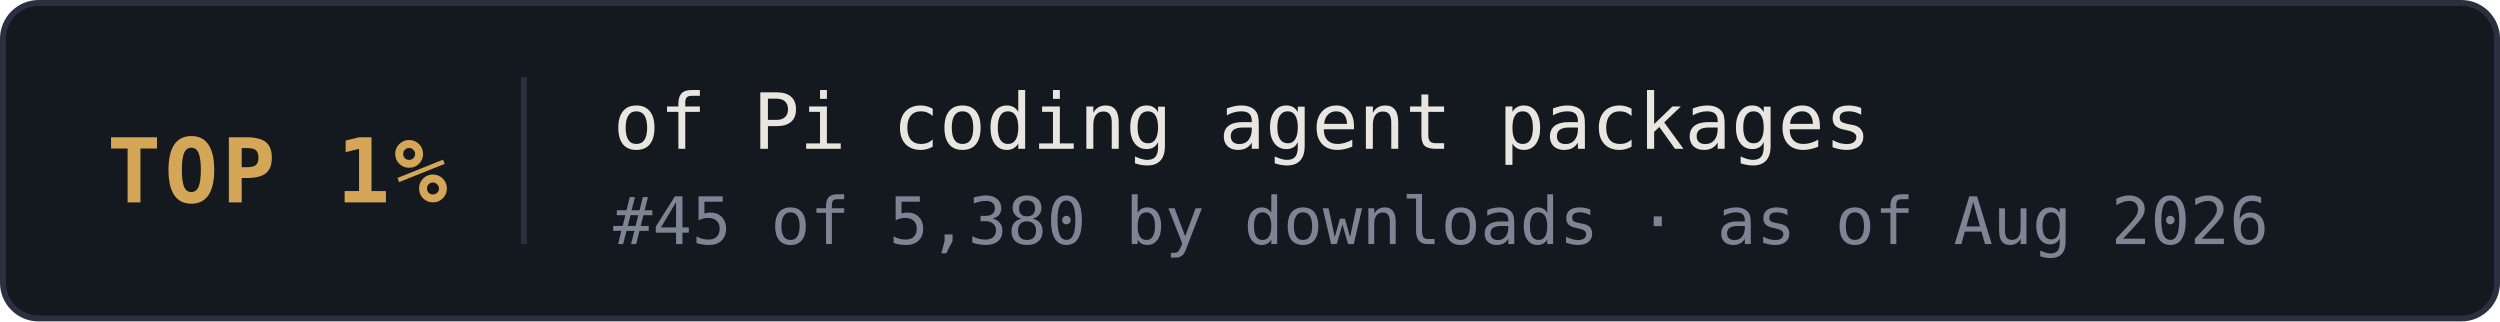
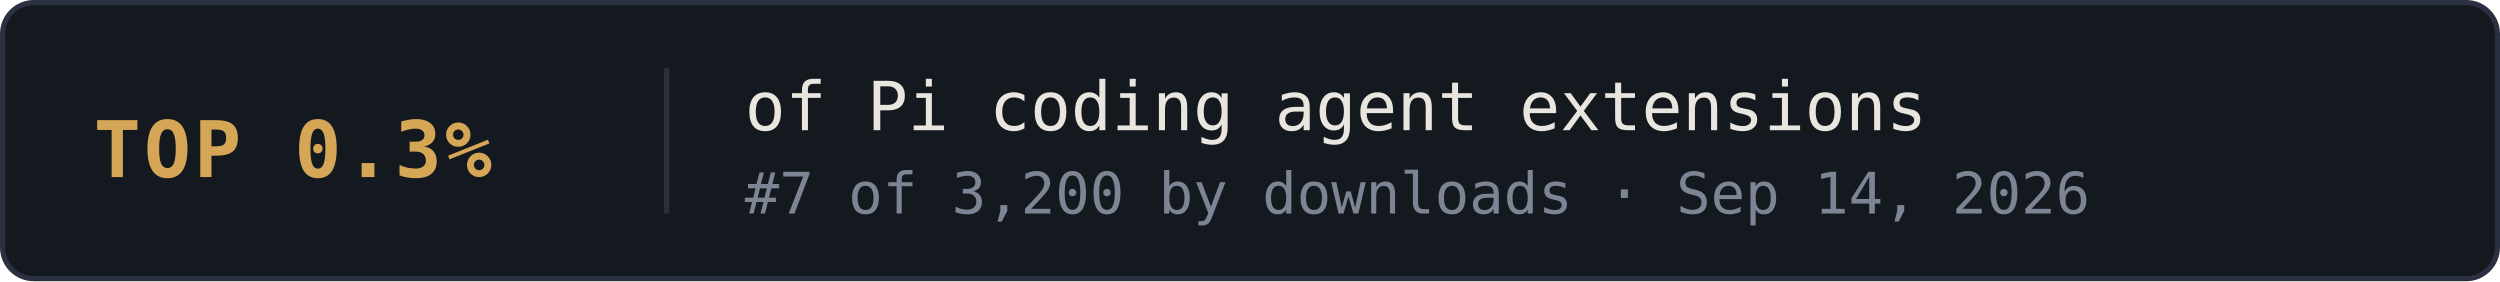
- <svg xmlns="http://www.w3.org/2000/svg" width="420" height="54" viewBox="0 0 420 54" role="img" aria-label="TOP 1% of Pi coding agent packages: #45 of 5,380 by downloads, as of Aug 2026">
+ <svg xmlns="http://www.w3.org/2000/svg" width="480" height="54" viewBox="0 0 480 54" role="img" aria-label="TOP 0.3% of Pi coding agent extensions: #7 of 3,200 by downloads · Sep 14, 2026 (best recorded rank)">
  <style>
    .frame { fill: #14181f; stroke: #2a3040; stroke-width: 1; }
    .rank { font: 700 15px ui-monospace, 'SF Mono', Menlo, Consolas, monospace; letter-spacing: 0.04em; fill: #d4a656; }
    .label { font: 400 13px ui-monospace, 'SF Mono', Menlo, Consolas, monospace; fill: #e8e6df; }
    .meta { font: 400 11px ui-monospace, 'SF Mono', Menlo, Consolas, monospace; fill: #7d8494; }
    .divider { stroke: #2a3040; stroke-width: 1; }
    .link { text-decoration: none; }
  </style>
-   <a class="link" href="https://pi.dev/packages" target="_blank" rel="noopener noreferrer">
-     <rect class="frame" x="0.5" y="0.5" width="419" height="53" rx="6" />
-     <text class="rank" x="18" y="34">TOP 1%</text>
-     <line class="divider" x1="88" y1="13" x2="88" y2="41" />
-     <text class="label" x="103" y="25">of Pi coding agent packages</text>
-     <text class="meta" x="103" y="41">#45 of 5,380 by downloads · as of Aug 2026</text>
+   <a class="link" href="https://pi.dev/packages?type=extension" target="_blank" rel="noopener noreferrer">
+     <rect class="frame" x="0.5" y="0.5" width="479" height="53" rx="6" />
+     <text class="rank" x="18" y="34">TOP 0.3%</text>
+     <line class="divider" x1="128" y1="13" x2="128" y2="41" />
+     <text class="label" x="143" y="25">of Pi coding agent extensions</text>
+     <text class="meta" x="143" y="41">#7 of 3,200 by downloads · Sep 14, 2026</text>
  </a>
</svg>
